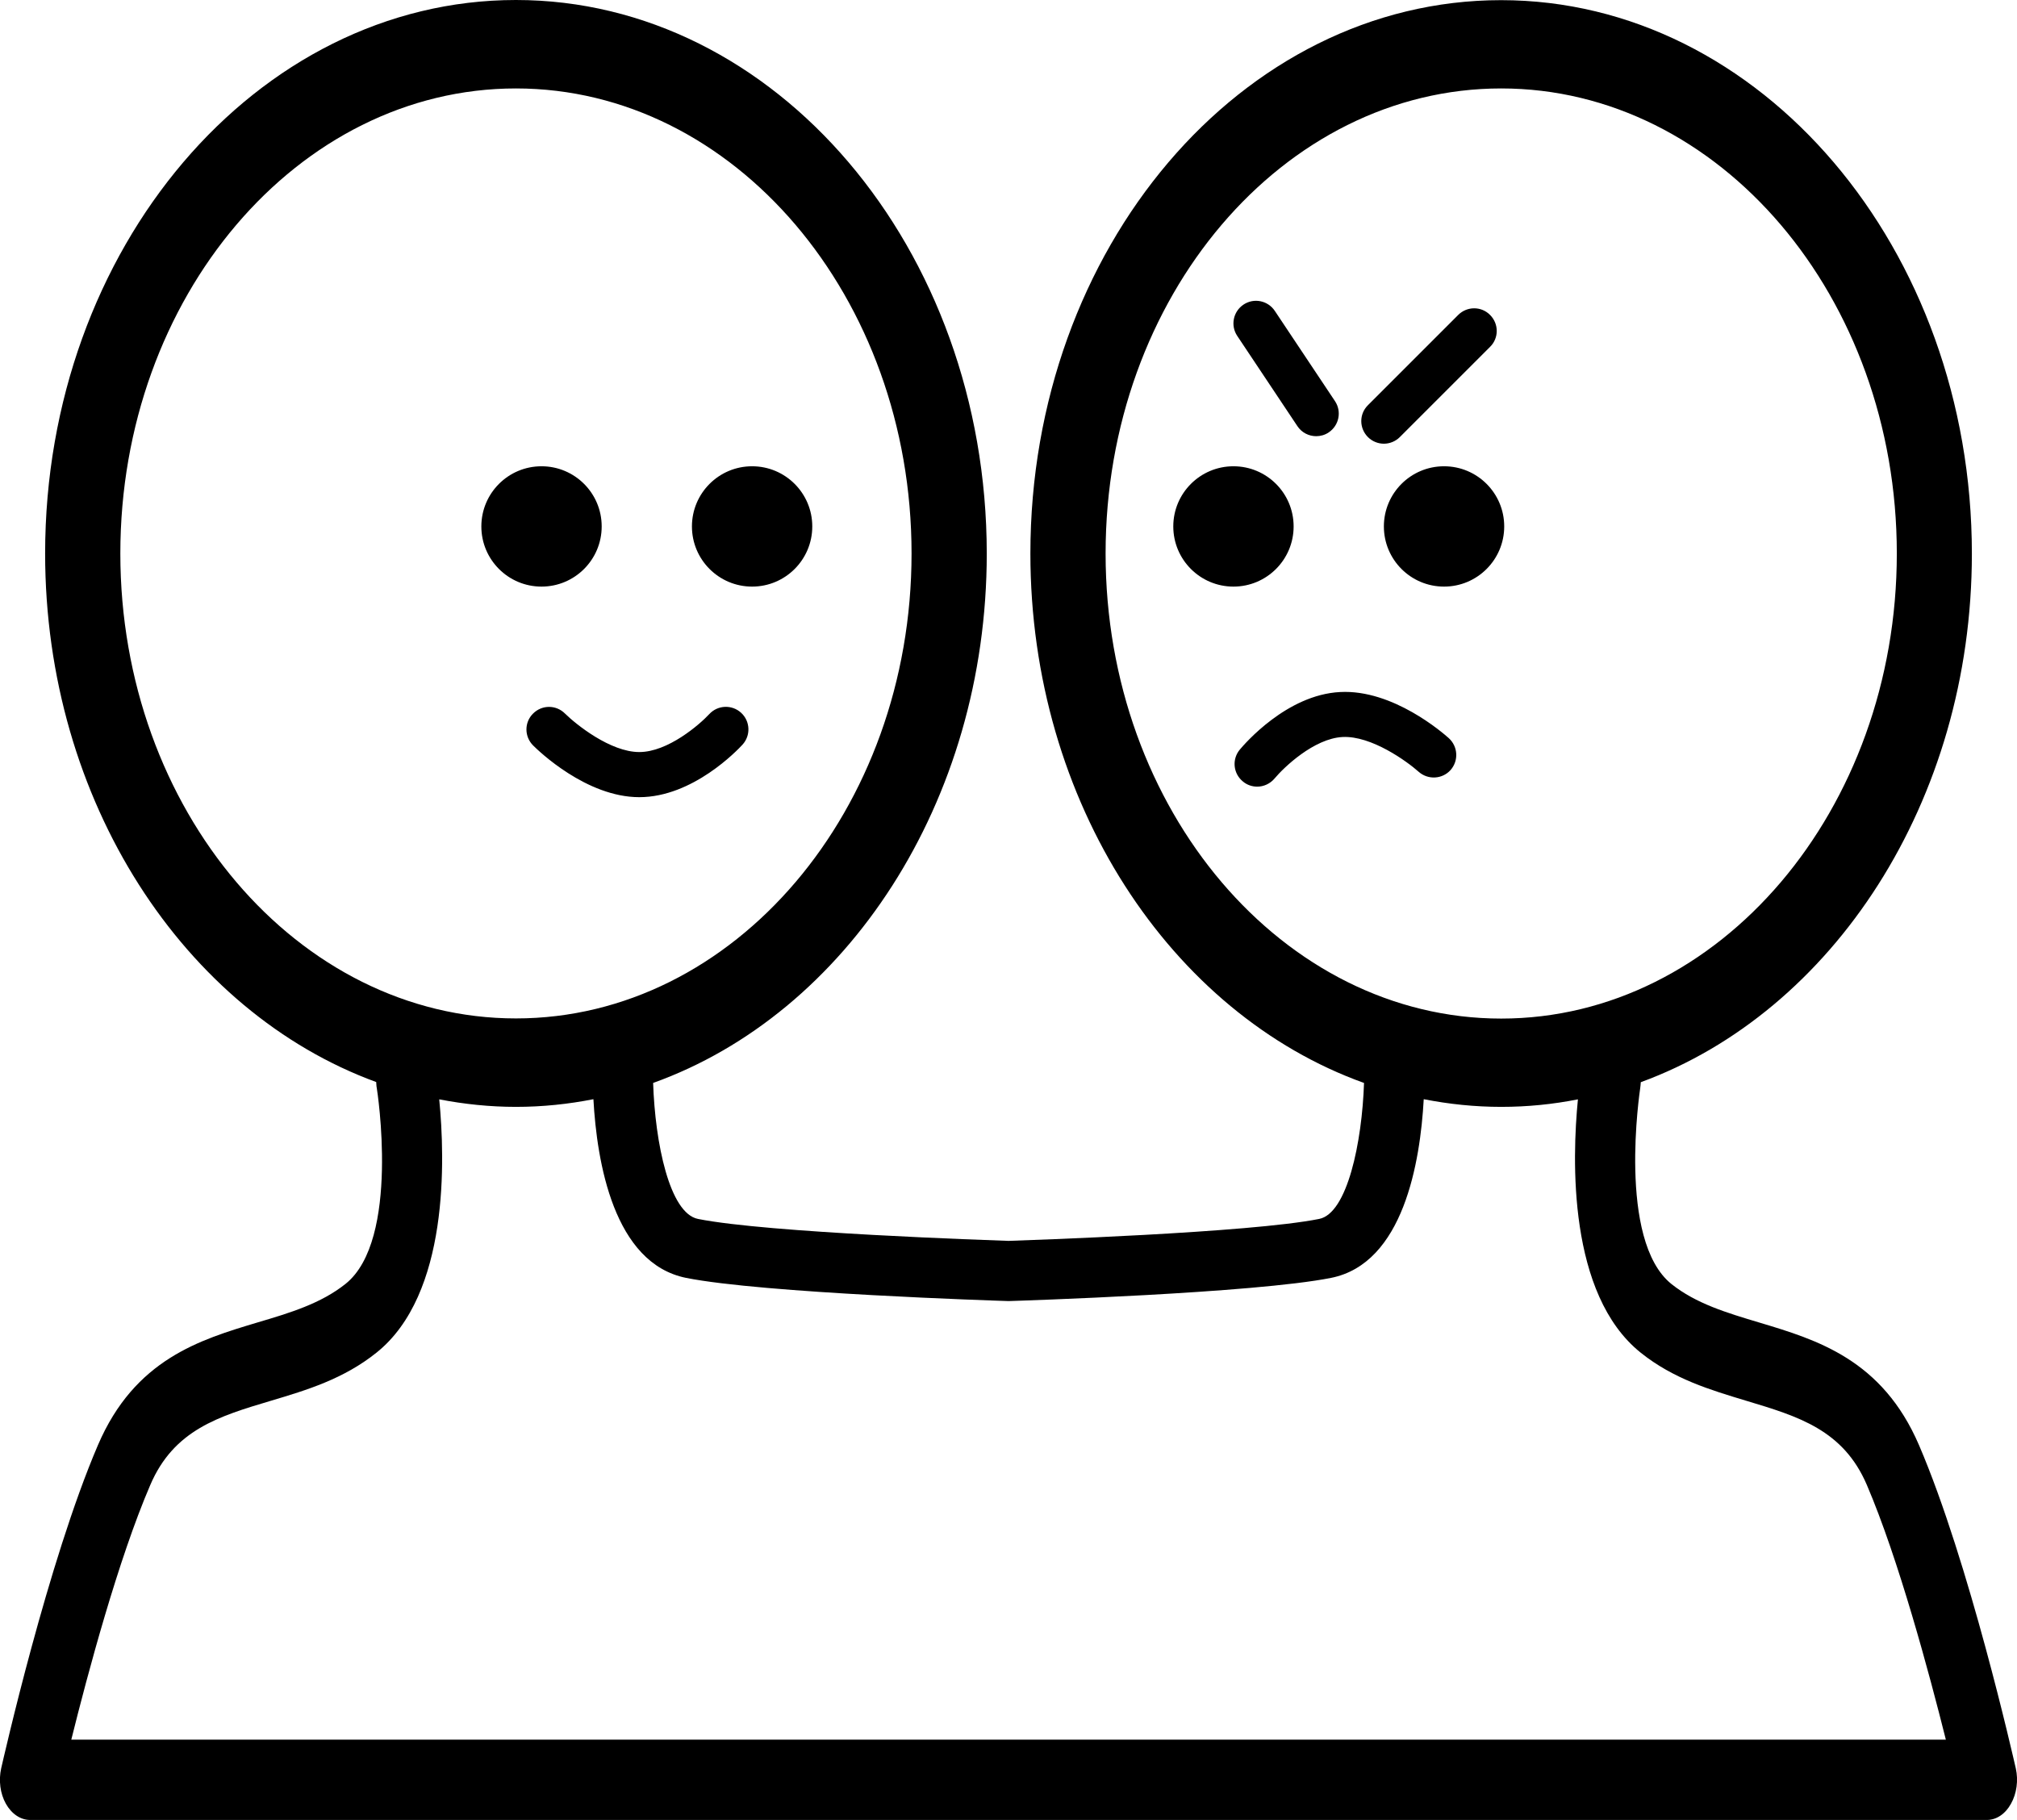
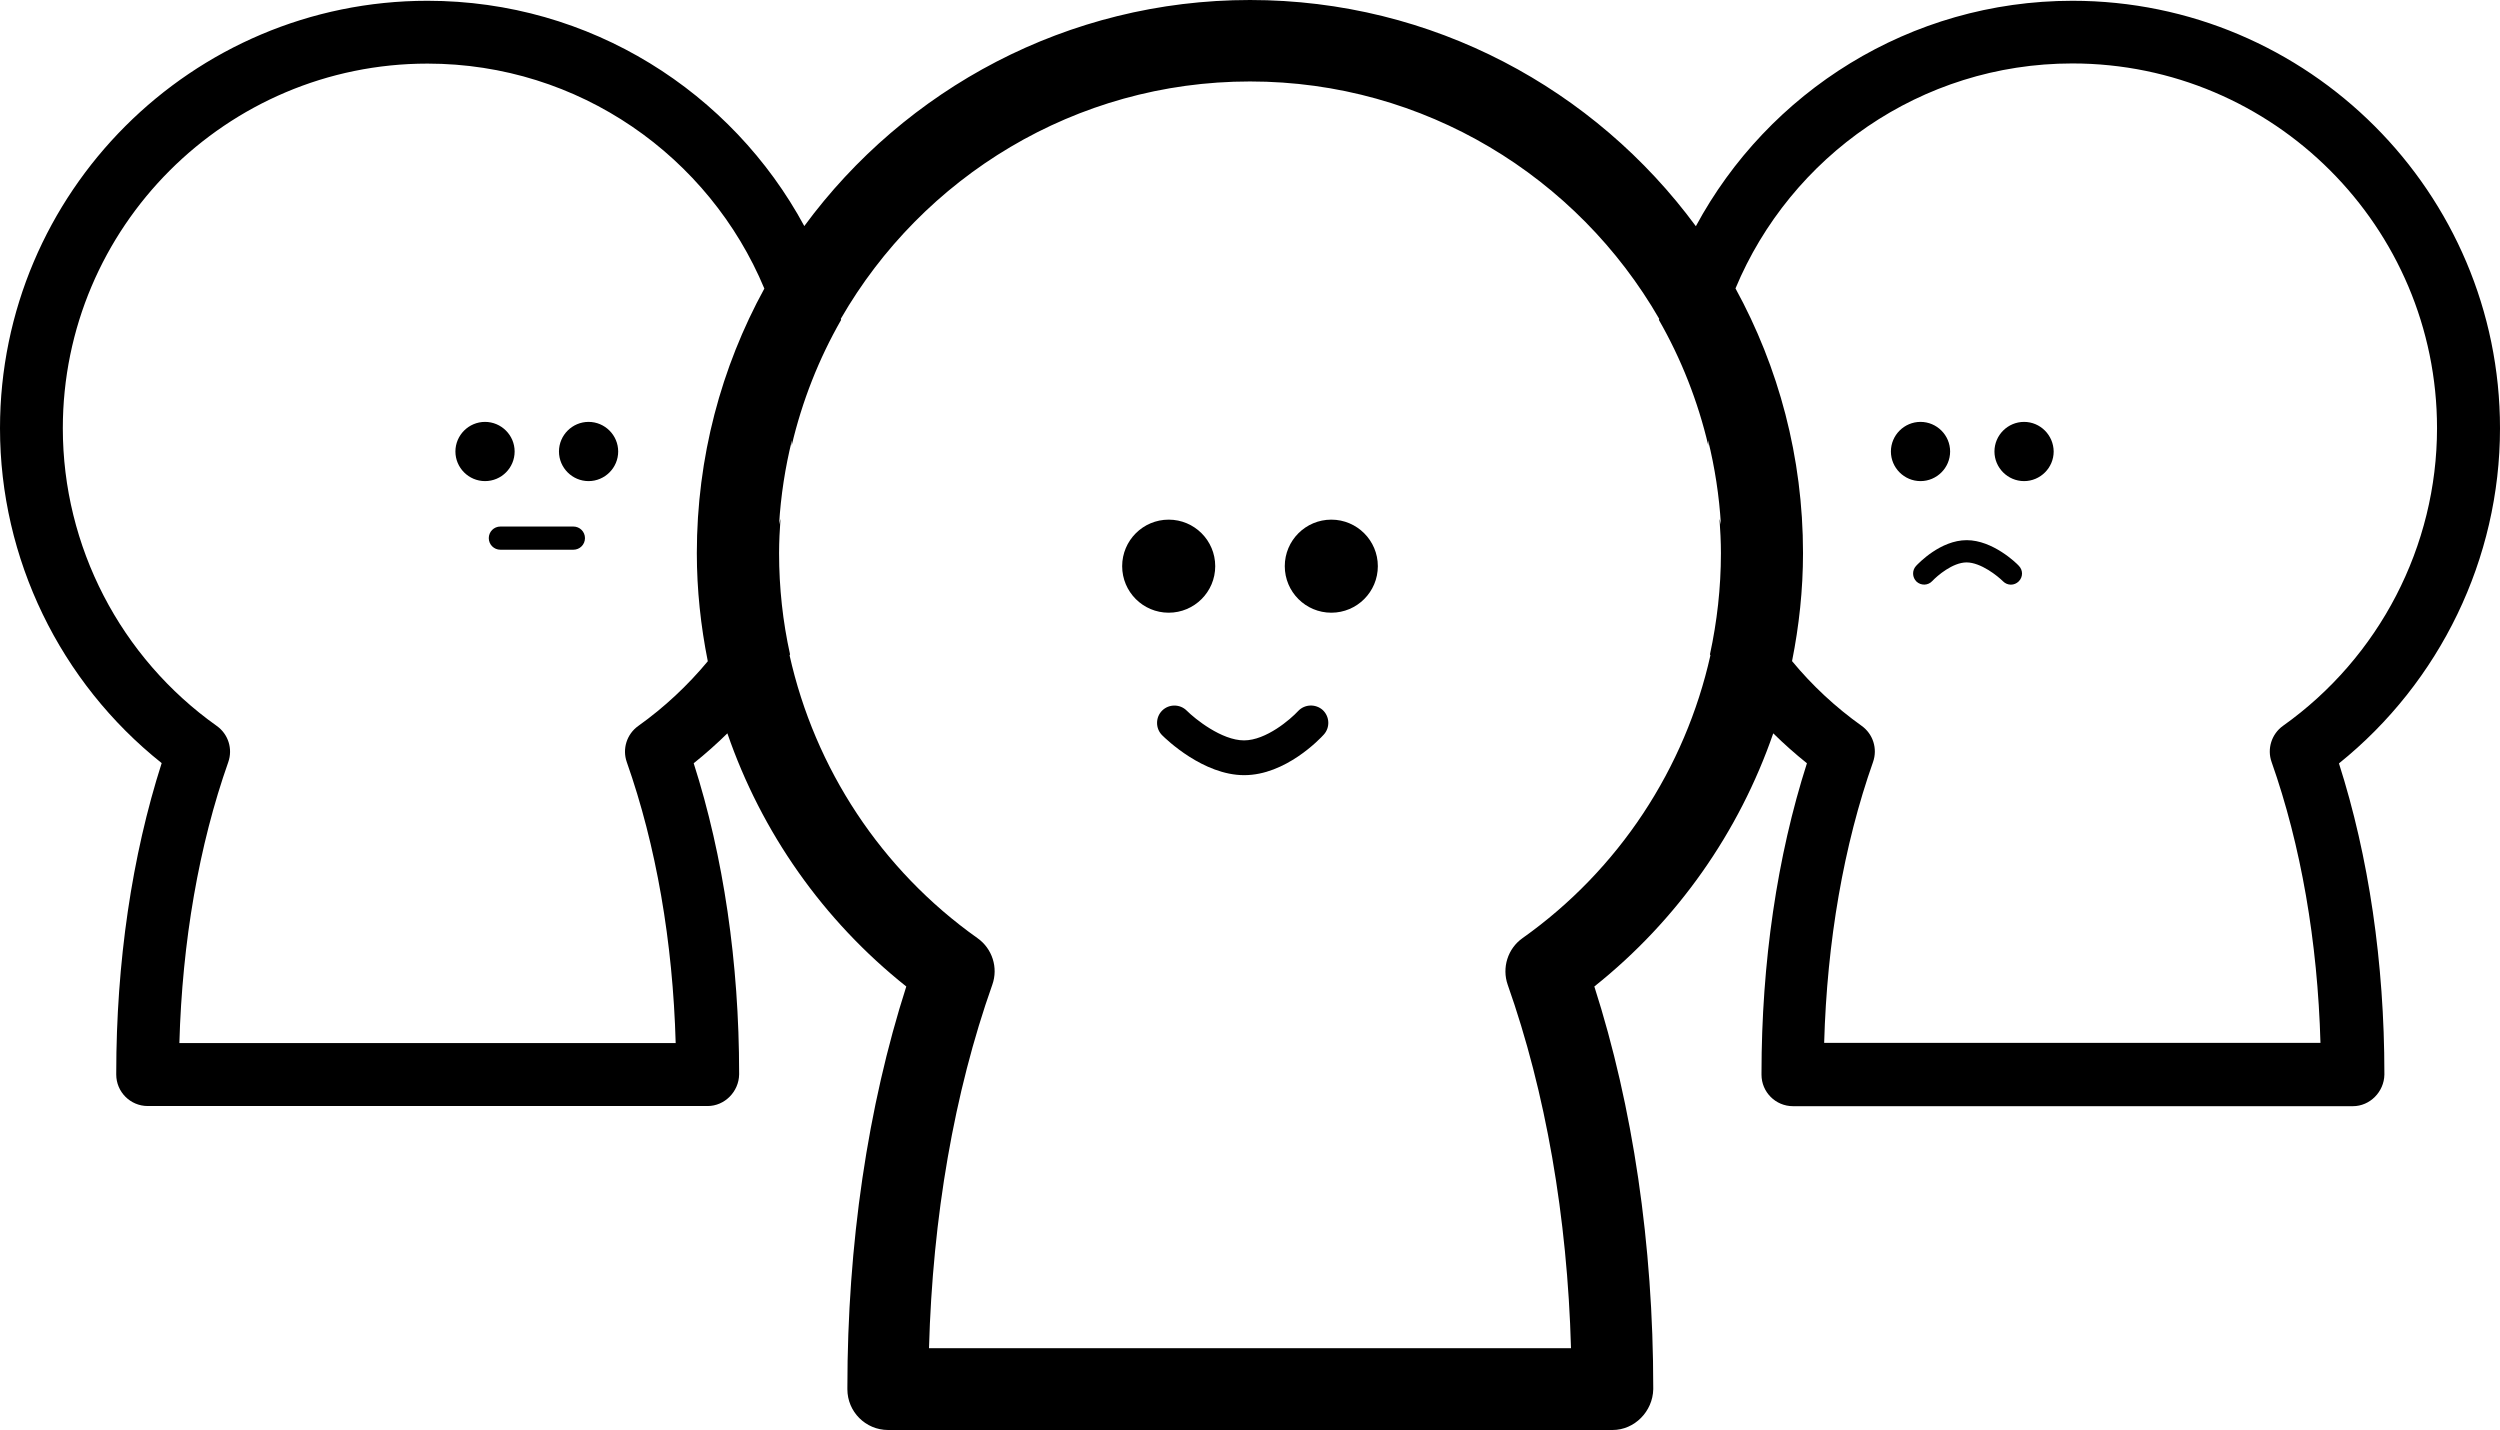
- <svg xmlns="http://www.w3.org/2000/svg" version="1.1" x="0px" y="0px" width="134.09px" height="121px" viewBox="0 0 134.09 121" style="overflow:visible;enable-background:new 0 0 134.09 121;" xml:space="preserve">
+ <svg xmlns="http://www.w3.org/2000/svg" version="1.1" x="0px" y="0px" width="159.58px" height="91.26px" viewBox="0 0 159.58 91.26" style="overflow:visible;enable-background:new 0 0 159.58 91.26;" xml:space="preserve">
  <defs>
</defs>
-   <path d="M134.01,117.57c-0.13-0.56-3.1-13.72-6.43-21.48c-2.45-5.71-6.79-7.01-10.62-8.16c-2.17-0.65-4.21-1.26-5.84-2.56  c-3.63-2.91-2.09-12.92-2.08-13.02c0.02-0.13,0.03-0.27,0.04-0.4c12.74-4.66,22.01-18.65,22.01-35.14c0-20.29-14.04-36.8-31.3-36.8  S68.5,16.51,68.5,36.8c0,16.56,9.36,30.6,22.18,35.2c-0.13,3.94-1.11,8.67-2.98,9.04c-4.63,0.93-19.56,1.42-20.65,1.46  c-1.09-0.04-16.03-0.53-20.65-1.46c-1.89-0.38-2.85-5.05-2.98-9.04c12.82-4.6,22.18-18.64,22.18-35.2C65.59,16.51,51.55,0,34.3,0  S3,16.51,3,36.8c0,16.49,9.27,30.48,22.01,35.14c0.01,0.13,0.01,0.27,0.04,0.41c0.02,0.1,1.58,10.09-2.08,13.01  c-1.63,1.3-3.67,1.92-5.84,2.56c-3.83,1.15-8.17,2.44-10.62,8.16c-3.33,7.76-6.3,20.93-6.43,21.48c-0.18,0.81-0.07,1.68,0.31,2.36  C0.77,120.6,1.37,121,2,121h130.09c0.63,0,1.23-0.4,1.6-1.08C134.07,119.25,134.19,118.37,134.01,117.57z M73.5,36.8  c0-17.05,11.8-30.92,26.3-30.92s26.3,13.87,26.3,30.92s-11.8,30.92-26.3,30.92S73.5,53.84,73.5,36.8z M8,36.8  C8,19.75,19.8,5.88,34.3,5.88s26.3,13.87,26.3,30.92S48.8,67.71,34.3,67.71S8,53.84,8,36.8z M4.74,115.66  c1.09-4.39,3.13-12.01,5.25-16.93c1.57-3.67,4.56-4.57,8.02-5.6c2.38-0.71,4.84-1.45,7.02-3.2c4.84-3.87,4.56-12.87,4.17-16.84  c1.66,0.32,3.36,0.5,5.1,0.5c1.76,0,3.48-0.18,5.15-0.51c0.23,4.18,1.35,10.91,6.16,11.88c5.1,1.02,20.71,1.52,21.38,1.54  c0.02,0,0.04,0,0.06,0s0.04,0,0.06,0c0.66-0.02,16.27-0.52,21.38-1.54c4.81-0.96,5.93-7.7,6.16-11.88c1.68,0.33,3.4,0.51,5.15,0.51  c1.74,0,3.44-0.17,5.1-0.5c-0.39,3.97-0.67,12.96,4.17,16.84c2.18,1.75,4.64,2.48,7.02,3.2c3.46,1.04,6.45,1.93,8.02,5.6  c2.11,4.93,4.15,12.54,5.25,16.93H4.74z M40,35c0,2.21-1.79,4-4,4c-2.21,0-4-1.79-4-4s1.79-4,4-4C38.21,31,40,32.79,40,35z M54,35  c0,2.21-1.79,4-4,4c-2.21,0-4-1.79-4-4s1.79-4,4-4C52.21,31,54,32.79,54,35z M86,35c0,2.21-1.79,4-4,4c-2.21,0-4-1.79-4-4  s1.79-4,4-4C84.21,31,86,32.79,86,35z M100,35c0,2.21-1.79,4-4,4c-2.21,0-4-1.79-4-4s1.79-4,4-4C98.21,31,100,32.79,100,35z M98,22  l-6,6 M92,29.5c-0.38,0-0.77-0.15-1.06-0.44c-0.59-0.59-0.59-1.54,0-2.12l6-6c0.59-0.59,1.54-0.59,2.12,0  c0.59,0.59,0.59,1.54,0,2.12l-6,6C92.77,29.35,92.38,29.5,92,29.5z M87.5,29c-0.48,0-0.96-0.23-1.25-0.67l-4-6  c-0.46-0.69-0.27-1.62,0.42-2.08c0.69-0.46,1.62-0.27,2.08,0.42l4,6c0.46,0.69,0.27,1.62-0.42,2.08C88.08,28.92,87.79,29,87.5,29z   M42.5,53c-3.52,0-6.71-3.09-7.06-3.44c-0.59-0.59-0.59-1.54,0-2.12c0.59-0.59,1.53-0.59,2.12,0C38.28,48.15,40.57,50,42.5,50  c1.9,0,4-1.82,4.65-2.52c0.56-0.61,1.51-0.65,2.12-0.09c0.61,0.56,0.65,1.51,0.09,2.12C49.03,49.87,46.06,53,42.5,53z M83.58,52.3  c-0.34,0-0.68-0.11-0.96-0.35c-0.64-0.53-0.73-1.47-0.2-2.11c0.31-0.37,3.12-3.65,6.67-3.83c3.52-0.19,6.86,2.74,7.23,3.07  c0.61,0.56,0.66,1.5,0.11,2.12c-0.55,0.61-1.5,0.66-2.12,0.11c-0.76-0.68-3.14-2.41-5.06-2.31c-1.9,0.1-3.9,2.02-4.51,2.75  C84.44,52.11,84.01,52.3,83.58,52.3z" />
+   <g>
+     <g>
+       <circle cx="74.6" cy="36.14" r="2.97" />
+       <circle cx="84.98" cy="36.14" r="2.97" />
+       <path d="M82.86,45.39c-0.48,0.52-2.04,1.87-3.45,1.87c-1.43,0-3.13-1.37-3.66-1.9c-0.43-0.43-1.14-0.43-1.57,0    c-0.43,0.43-0.43,1.14,0,1.57c0.26,0.26,2.63,2.55,5.24,2.55c2.64,0,4.84-2.32,5.08-2.59c0.41-0.45,0.38-1.15-0.07-1.57    C83.98,44.92,83.28,44.94,82.86,45.39z" />
+     </g>
+     <path d="M159.58,27.34c0-15.05-12.24-27.29-27.29-27.29c-10.38,0-19.43,5.83-24.04,14.39C101.81,5.69,91.45,0,79.79,0   C68.13,0,57.77,5.69,51.34,14.43C46.72,5.88,37.68,0.05,27.29,0.05C12.24,0.05,0,12.29,0,27.34c0,8.32,3.83,16.2,10.32,21.37   c-1.9,5.93-2.9,12.73-2.9,19.79l0,0.09c0,1.11,0.9,2.01,2.01,2.01h35.74c1.09,0,1.99-0.92,2.01-2.01c0-0.01,0-0.07,0-0.08   c0-7.05-1-13.86-2.9-19.79c0.75-0.6,1.47-1.24,2.15-1.91c2.17,6.3,6.1,11.93,11.42,16.16c-2.46,7.67-3.76,16.47-3.76,25.6l0,0.11   c0,1.43,1.16,2.6,2.6,2.6h46.24c1.41,0,2.57-1.19,2.6-2.6c0-0.02,0-0.09,0-0.11c0-9.12-1.3-17.93-3.76-25.6   c5.31-4.23,9.24-9.86,11.42-16.16c0.68,0.67,1.4,1.31,2.15,1.91c-1.9,5.93-2.9,12.73-2.9,19.79l0,0.09c0,1.11,0.9,2.01,2.01,2.01   h35.74c1.09,0,1.99-0.92,2.01-2.01c0-0.01,0-0.07,0-0.08c0-7.05-1-13.86-2.9-19.79C155.75,43.54,159.58,35.66,159.58,27.34z    M44.48,35.31c0,2.34,0.25,4.65,0.7,6.9c-1.28,1.54-2.77,2.94-4.44,4.13c-0.73,0.52-1.03,1.46-0.73,2.31   c1.87,5.3,2.94,11.46,3.12,17.93H11.45c0.18-6.47,1.25-12.63,3.12-17.93c0.3-0.85,0-1.79-0.73-2.31c-6.16-4.37-9.83-11.47-9.83-19   c0-12.84,10.44-23.28,23.28-23.28c9.68,0,17.99,5.94,21.5,14.36C46.04,23.44,44.48,29.19,44.48,35.31z M109.85,35.31   c0,2.22-0.25,4.38-0.7,6.46c0.01,0.02,0.02,0.04,0.03,0.06c-1.61,7.21-5.84,13.69-11.99,18.05c-0.95,0.67-1.33,1.89-0.95,2.98   c2.42,6.85,3.81,14.83,4.04,23.2H59.3c0.23-8.37,1.61-16.34,4.04-23.2c0.39-1.09,0-2.31-0.95-2.98   c-6.15-4.36-10.38-10.84-11.99-18.05c0.01-0.02,0.02-0.04,0.03-0.06c-0.46-2.08-0.7-4.24-0.7-6.46c0-0.74,0.04-1.47,0.09-2.19   c-0.03,0.12-0.06,0.24-0.09,0.36c0.11-1.84,0.39-3.64,0.82-5.38c0,0.12-0.02,0.24-0.02,0.36c0.67-2.86,1.74-5.56,3.16-8.04   c-0.01-0.02-0.01-0.05-0.02-0.07c5.2-9.04,14.96-15.15,26.12-15.15c11.16,0,20.91,6.11,26.12,15.15c-0.01,0.02-0.01,0.05-0.02,0.07   c1.42,2.48,2.49,5.18,3.16,8.04c-0.01-0.12-0.02-0.24-0.02-0.36c0.43,1.74,0.71,3.54,0.82,5.38c-0.03-0.12-0.06-0.24-0.09-0.36   C109.81,33.85,109.85,34.58,109.85,35.31z M145,48.64c1.87,5.3,2.94,11.46,3.12,17.93h-31.68c0.18-6.47,1.25-12.63,3.12-17.93   c0.3-0.85,0-1.79-0.73-2.31c-1.67-1.19-3.16-2.58-4.44-4.13c0.45-2.25,0.7-4.56,0.7-6.9c0-6.12-1.56-11.87-4.31-16.89   c3.51-8.42,11.82-14.36,21.5-14.36c12.84,0,23.28,10.44,23.28,23.28c0,7.53-3.68,14.63-9.83,19C145,46.85,144.7,47.8,145,48.64z" />
+     <g>
+       <path d="M124.48,28.82c0-1.04-0.85-1.89-1.89-1.89c-1.04,0-1.89,0.85-1.89,1.89c0,1.04,0.85,1.89,1.89,1.89    C123.63,30.71,124.48,29.86,124.48,28.82z" />
+       <path d="M129.2,26.93c-1.04,0-1.89,0.85-1.89,1.89c0,1.04,0.85,1.89,1.89,1.89c1.04,0,1.89-0.85,1.89-1.89    C131.08,27.78,130.24,26.93,129.2,26.93z" />
+       <path d="M125.54,34.48c-1.68,0-3.08,1.48-3.24,1.65c-0.26,0.29-0.24,0.73,0.04,1c0.29,0.26,0.73,0.25,1-0.04    c0.31-0.33,1.3-1.19,2.19-1.19c0.91,0,1.99,0.87,2.33,1.21c0.28,0.28,0.72,0.28,1,0c0.28-0.28,0.28-0.72,0-1    C128.71,35.94,127.2,34.48,125.54,34.48z" />
+     </g>
+     <g>
+       <path d="M32.85,28.82c0-1.04-0.85-1.89-1.89-1.89c-1.04,0-1.89,0.85-1.89,1.89c0,1.04,0.85,1.89,1.89,1.89    C32.01,30.71,32.85,29.86,32.85,28.82z" />
+       <path d="M37.57,26.93c-1.04,0-1.89,0.85-1.89,1.89c0,1.04,0.85,1.89,1.89,1.89s1.89-0.85,1.89-1.89    C39.46,27.78,38.61,26.93,37.57,26.93z" />
+       <path d="M36.6,33.61h-4.66c-0.41,0-0.74,0.33-0.74,0.74c0,0.41,0.33,0.74,0.74,0.74h4.66c0.41,0,0.74-0.33,0.74-0.74    C37.34,33.94,37.01,33.61,36.6,33.61z" />
+     </g>
+   </g>
</svg>
